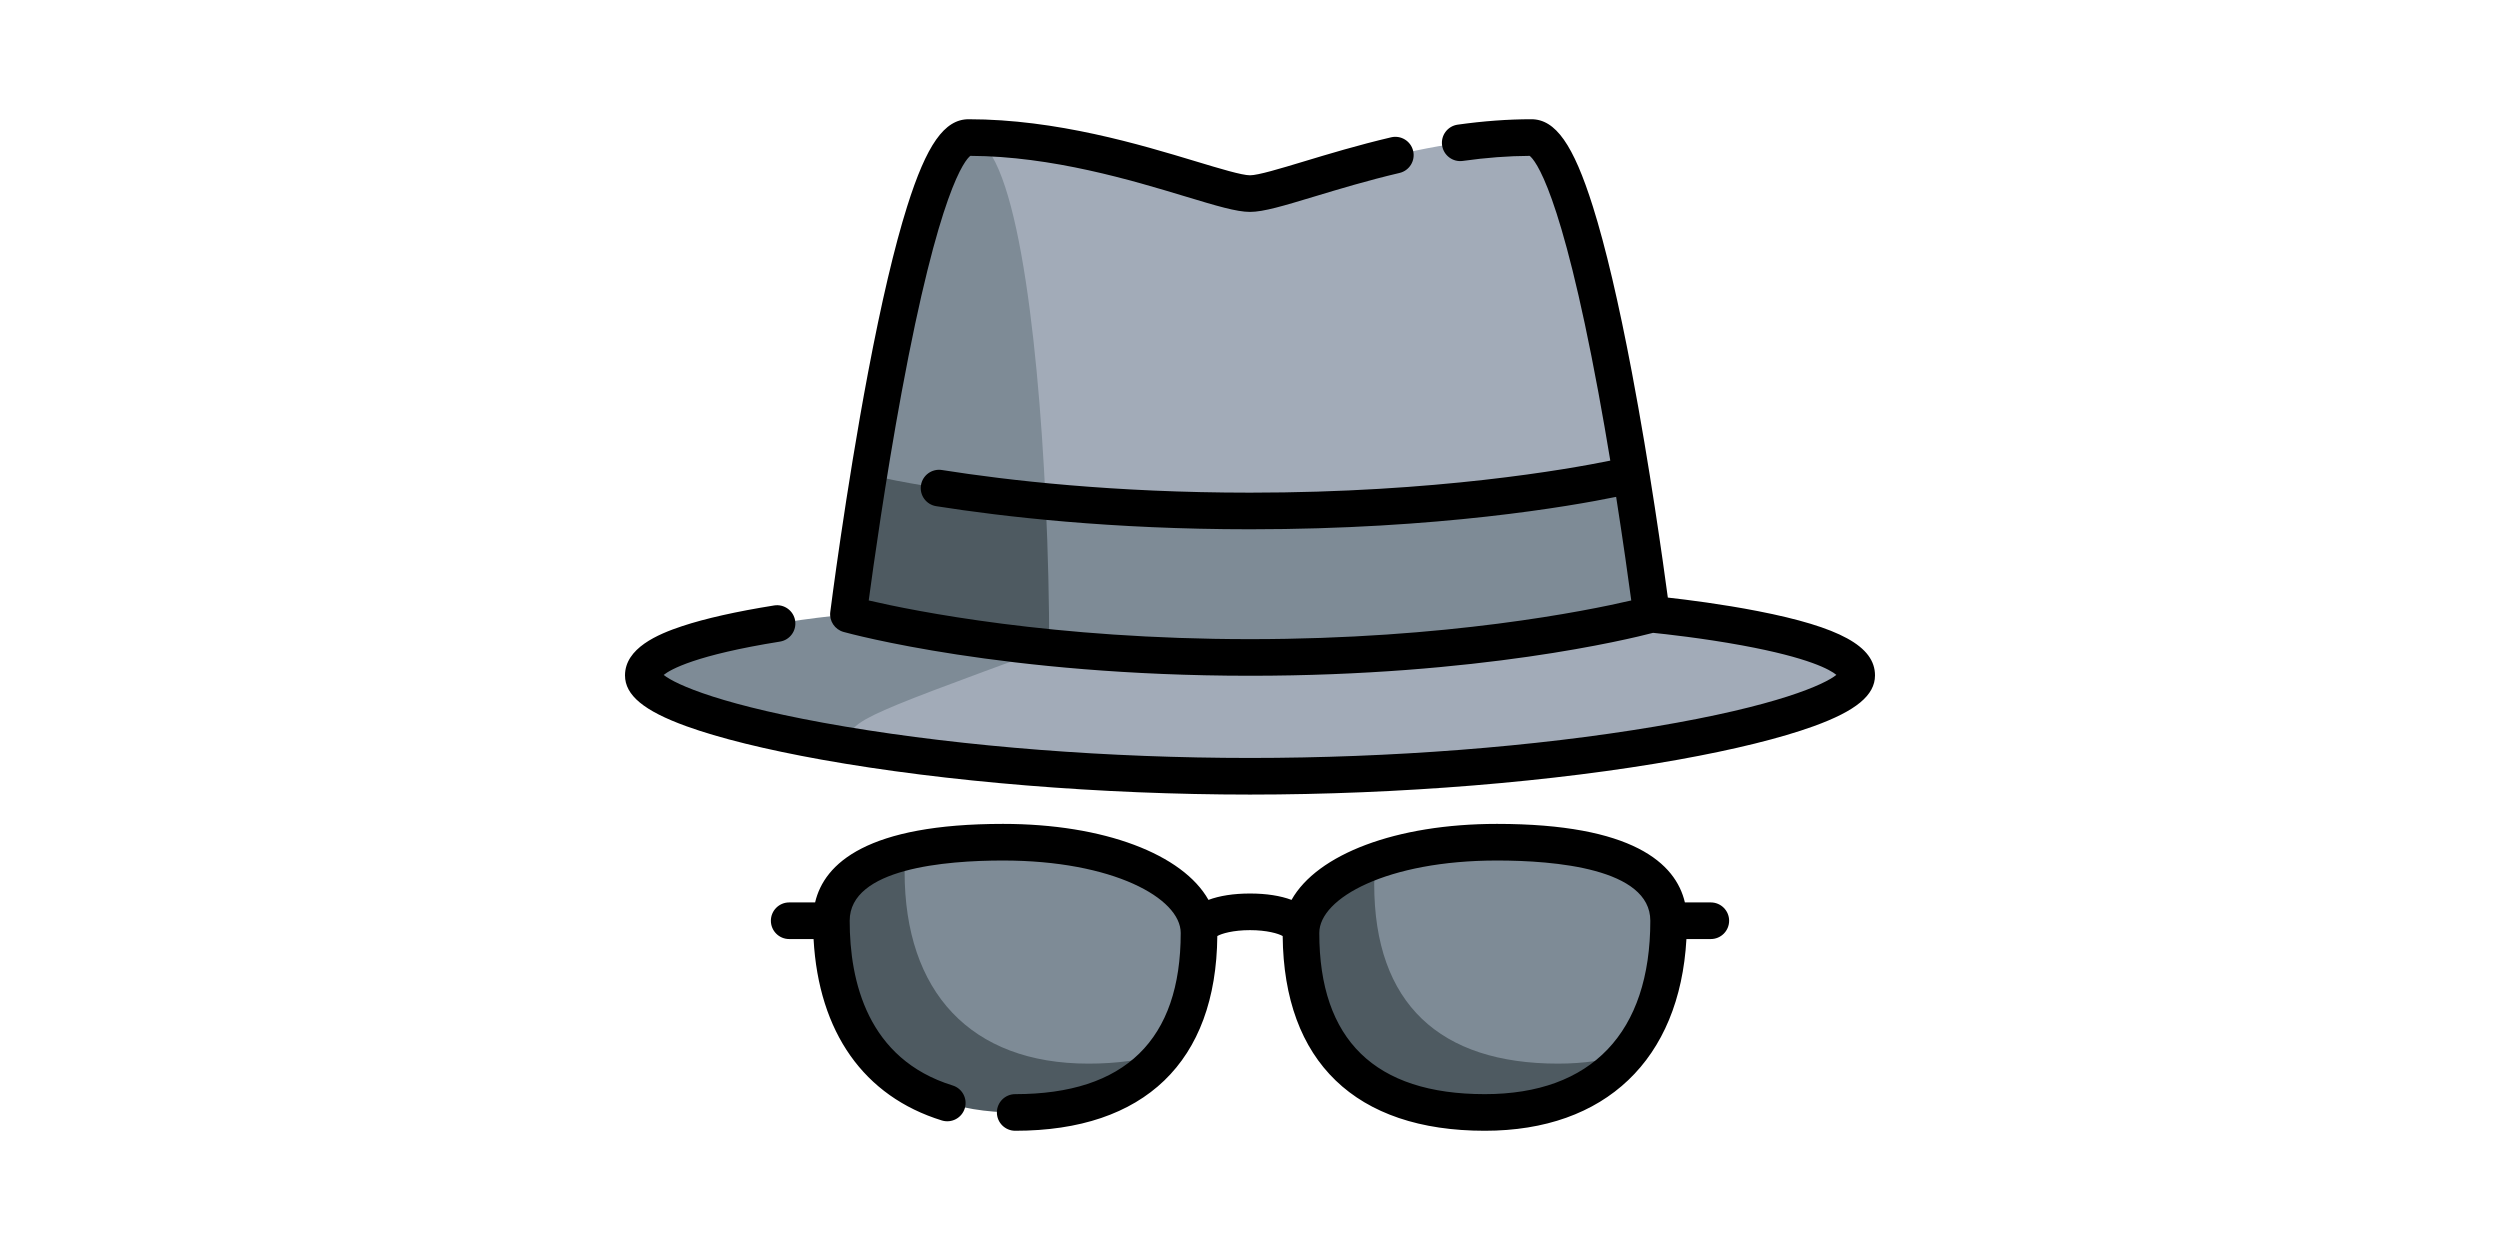
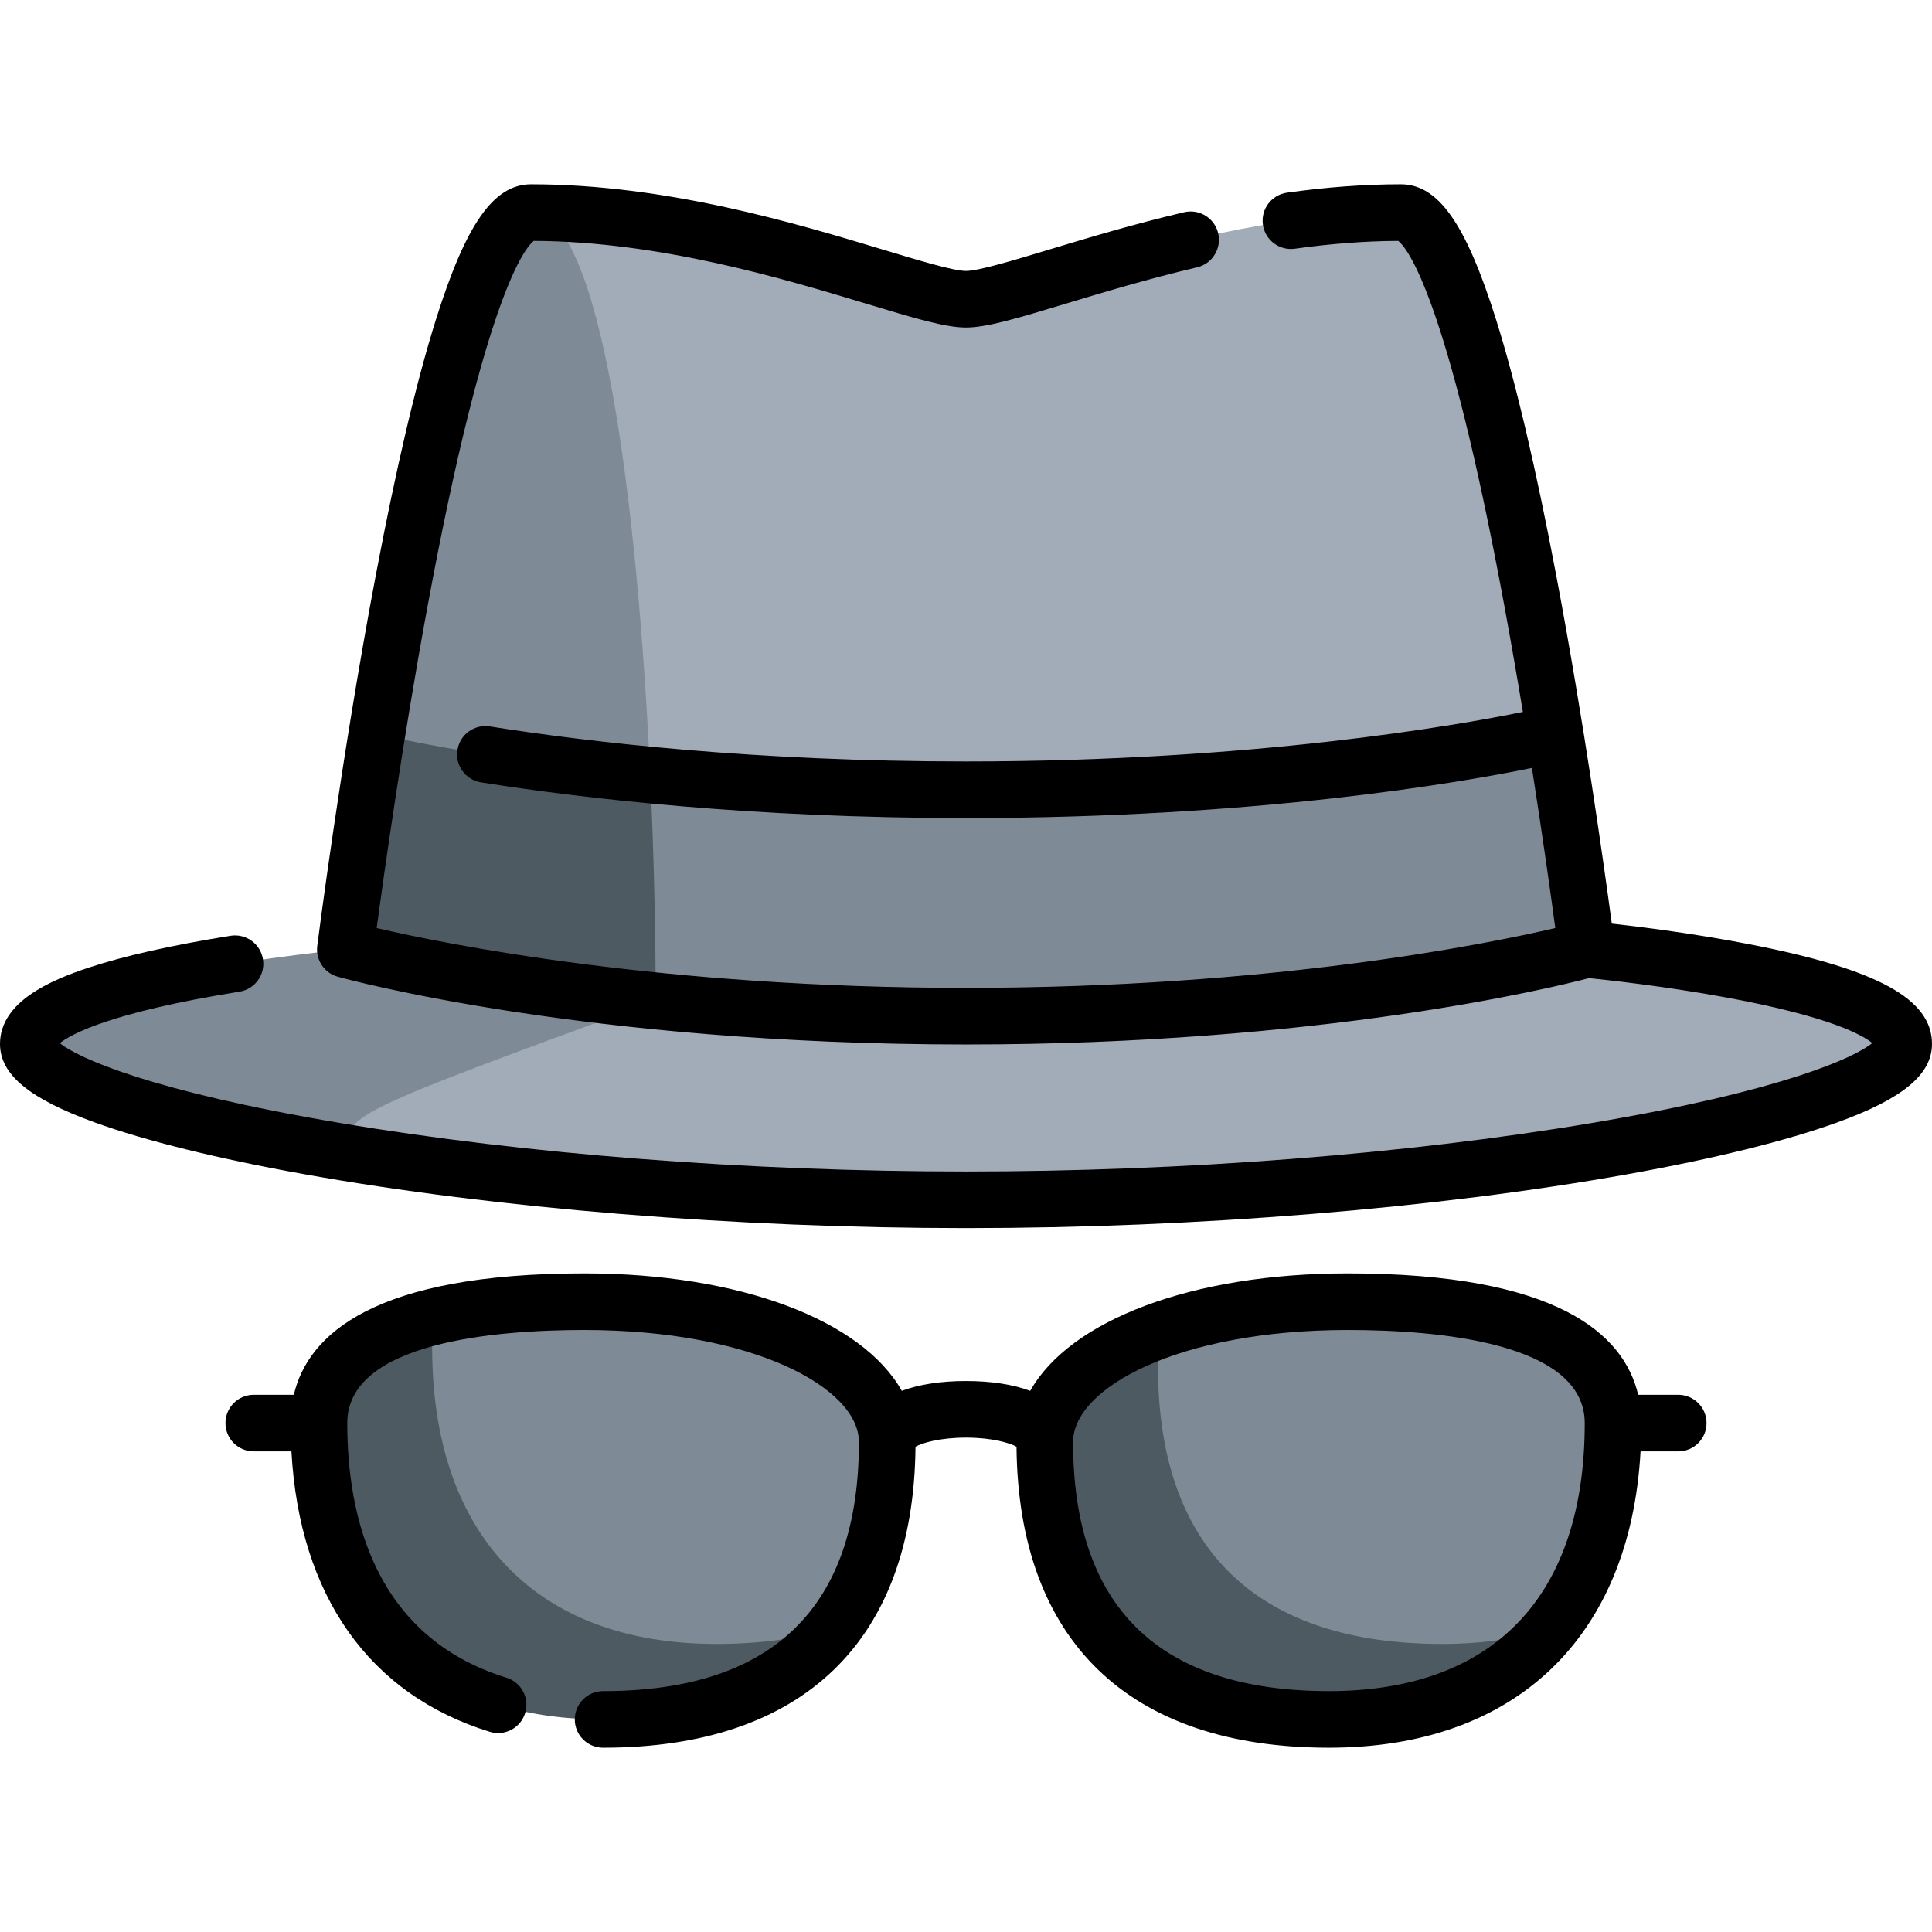
- <svg xmlns="http://www.w3.org/2000/svg" enable-background="new 0 0 512 512" height="256" viewBox="0 0 512 512" width="512">
+ <svg xmlns="http://www.w3.org/2000/svg" enable-background="new 0 0 512 512" height="512" viewBox="0 0 512 512" width="512">
  <g>
    <g>
      <path d="m271 256.804s-77.92-200.466-130.238-200.466c-15.772 0-31.598 80.556-40.902 138.189 3.22 34.926-8.341 57.086-8.341 57.086s-84.02 7.76-84.02 25.04c0 9.244 33.093 20.419 84.215 28.814 44.438 7.296 179.286-48.663 179.286-48.663z" fill="#7e8b96" />
      <path d="m250.868 209.277c-92.258-.511-150.255-14.629-150.255-14.629l-.814.265c-5.145 31.911-8.279 56.7-8.279 56.7s63.671 17.68 164.48 17.68c62.112 0 7.194-32.569-5.132-60.016z" fill="#4e5a61" />
      <path d="m420.48 251.613s-13.56-23.12-8.256-56.563c-9.292-57.667-25.166-138.711-40.986-138.711-52.318 0-102.04 22.96-115.238 22.96s-62.92-22.96-115.238-22.96c18.707 0 28.193 77.446 31.549 149.054.993 21.182 12.369 38.94 1.449 59.858-82.045 30.083-82.045 30.083-82.045 40.216 44.438 7.297 102.497 12.492 164.285 12.492 132.87 0 248.5-24.026 248.5-41.306s-84.02-25.04-84.02-25.04z" fill="#a2abb8" />
      <path d="m420.48 251.613s-3.125-24.718-8.257-56.563l-.836-.401s-60.151 14.644-155.388 14.644c-32.246 0-60.462-1.68-83.691-3.9.993 21.181 1.451 41.853 1.451 59.857 23.32 2.344 50.994 4.043 82.24 4.043 100.81 0 164.481-17.68 164.481-17.68z" fill="#7e8b96" />
      <path d="m220.899 431.418c-12.599 16.167-33.308 24.244-61.074 24.244-48.344 0-75.295-29.487-75.295-78.527 0-13.48 10.048-23.445 31.52-28.481 10.264-2.408 114.187 70.781 104.849 82.764z" fill="#4e5a61" />
      <path d="m276.88 382.134c0 49.041 26.952 73.527 75.295 73.527 26.049 0 45.887-8.561 58.644-24.129 10.919-13.324-88.085-84.067-100.881-79.87-20.808 6.825-33.058 18.135-33.058 30.472z" fill="#4e5a61" />
      <g fill="#7e8b96">
        <path d="m154.825 344.965c-15.643 0-28.506 1.289-38.773 3.699-1.014 2.64-1.522 5.466-1.522 8.471 0 49.041 26.952 78.527 75.295 78.527 11.617 0 21.985-1.429 31.055-4.258 9.339-11.982 14.24-28.392 14.24-49.269 0-19.925-31.951-37.17-80.295-37.17z" />
        <path d="m357.175 344.965c-18.412 0-34.437 2.507-47.234 6.705-2 3.344-3.061 6.859-3.061 10.464 0 49.041 26.952 73.527 75.295 73.527 10.589 0 20.152-1.416 28.63-4.141 10.919-13.325 16.665-31.77 16.665-54.386 0-19.924-21.952-32.169-70.295-32.169z" />
      </g>
    </g>
    <g>
      <path d="m352.175 463.161c-52.958 0-82.315-28.31-82.789-79.759-1.729-1.009-6.488-2.417-13.386-2.417-6.897 0-11.657 1.408-13.386 2.417-.473 51.449-29.832 79.759-82.789 79.759-4.142 0-7.5-3.358-7.5-7.5s3.358-7.5 7.5-7.5c44.985 0 67.795-22.215 67.795-66.027 0-14.269-27.832-29.669-72.795-29.669-23.452 0-62.795 3.205-62.795 24.669 0 24.833 7.319 56.698 42.188 67.477 3.958 1.224 6.174 5.423 4.951 9.38-1.224 3.957-5.426 6.173-9.38 4.951-31.968-9.882-50.441-36.134-52.555-74.308h-9.984c-4.142 0-7.5-3.358-7.5-7.5s3.358-7.5 7.5-7.5h10.619c3.761-16.057 21.385-32.169 76.956-32.169 41.476 0 73.681 12.489 84.162 31.129 4.53-1.693 10.281-2.608 17.013-2.608s12.483.915 17.013 2.608c10.481-18.64 42.686-31.129 84.162-31.129 55.57 0 73.194 16.112 76.955 32.169h10.62c4.143 0 7.5 3.358 7.5 7.5s-3.357 7.5-7.5 7.5h-9.987c-2.768 49.341-33.197 78.527-82.588 78.527zm5-110.696c-44.964 0-72.795 15.401-72.795 29.669 0 43.813 22.81 66.027 67.795 66.027 43.718 0 67.795-25.225 67.795-71.027 0-21.464-39.343-24.669-62.795-24.669zm-101.175-27.006c-60.85 0-124.781-5.209-175.4-14.291-22.882-4.105-42.078-8.85-55.512-13.72-17.351-6.29-25.088-12.703-25.088-20.795 0-11.156 13.379-16.871 23.442-20.199 9.468-3.131 22.137-5.979 37.656-8.463 4.085-.652 7.936 2.129 8.591 6.22.655 4.09-2.13 7.937-6.22 8.591-34.483 5.521-44.78 11.368-47.626 13.649 4.864 3.908 24.037 12.693 74.377 21.165 49.219 8.282 108.094 12.843 165.779 12.843s116.561-4.561 165.779-12.843c50.437-8.487 69.586-17.291 74.405-21.187-2.51-2.074-11.06-7.007-38.703-12.091-16.214-2.982-31.837-4.668-36.377-5.127-10.069 2.636-71.313 17.583-165.104 17.583-100.673 0-163.847-17.221-166.487-17.954-3.587-.996-5.901-4.473-5.434-8.167.062-.49 6.307-49.607 15.484-98.091 5.42-28.633 10.801-51.507 15.992-67.984 8.001-25.398 15.305-35.758 25.207-35.758 35.935 0 70.39 10.409 93.189 17.297 9.639 2.912 18.744 5.663 22.048 5.663 3.305 0 12.41-2.751 22.05-5.663 9.881-2.985 22.177-6.7 35.765-9.896 4.033-.946 8.07 1.55 9.019 5.583.948 4.032-1.552 8.07-5.584 9.018-13.132 3.089-25.181 6.729-34.861 9.653-12.565 3.796-20.867 6.304-26.388 6.304s-13.821-2.508-26.386-6.304c-21.806-6.588-54.683-16.521-88.165-16.655-2.143 1.657-12.788 13.788-28.143 96.853-6.621 35.817-11.561 71.01-13.476 85.252 18.336 4.272 75.478 15.849 156.169 15.849 80.692 0 137.831-11.576 156.169-15.849-1.12-8.332-3.276-23.835-6.196-42.432-18.724 3.84-72.616 13.28-149.973 13.28-56.76 0-101.227-5.146-128.536-9.462-4.091-.647-6.884-4.488-6.237-8.579.647-4.092 4.491-6.88 8.579-6.237 26.778 4.233 70.408 9.278 126.194 9.278 76.184 0 130.163-9.57 147.58-13.125-1.497-9.048-3.138-18.519-4.896-28.033-15.351-83.015-25.99-95.14-28.133-96.795-8.632.035-17.847.732-27.401 2.073-4.085.577-7.894-2.282-8.47-6.385-.575-4.102 2.283-7.894 6.386-8.47 10.496-1.473 20.647-2.22 30.172-2.22 9.902 0 17.206 10.36 25.207 35.758 5.191 16.478 10.572 39.351 15.992 67.984 7.313 38.636 12.765 77.673 14.709 92.187 7.816.874 22.208 2.68 36.781 5.524 33.698 6.578 48.075 14.462 48.075 26.362 0 8.092-7.737 14.505-25.087 20.795-13.436 4.87-32.631 9.615-55.513 13.72-50.619 9.082-114.549 14.291-175.4 14.291z" />
    </g>
  </g>
</svg>
